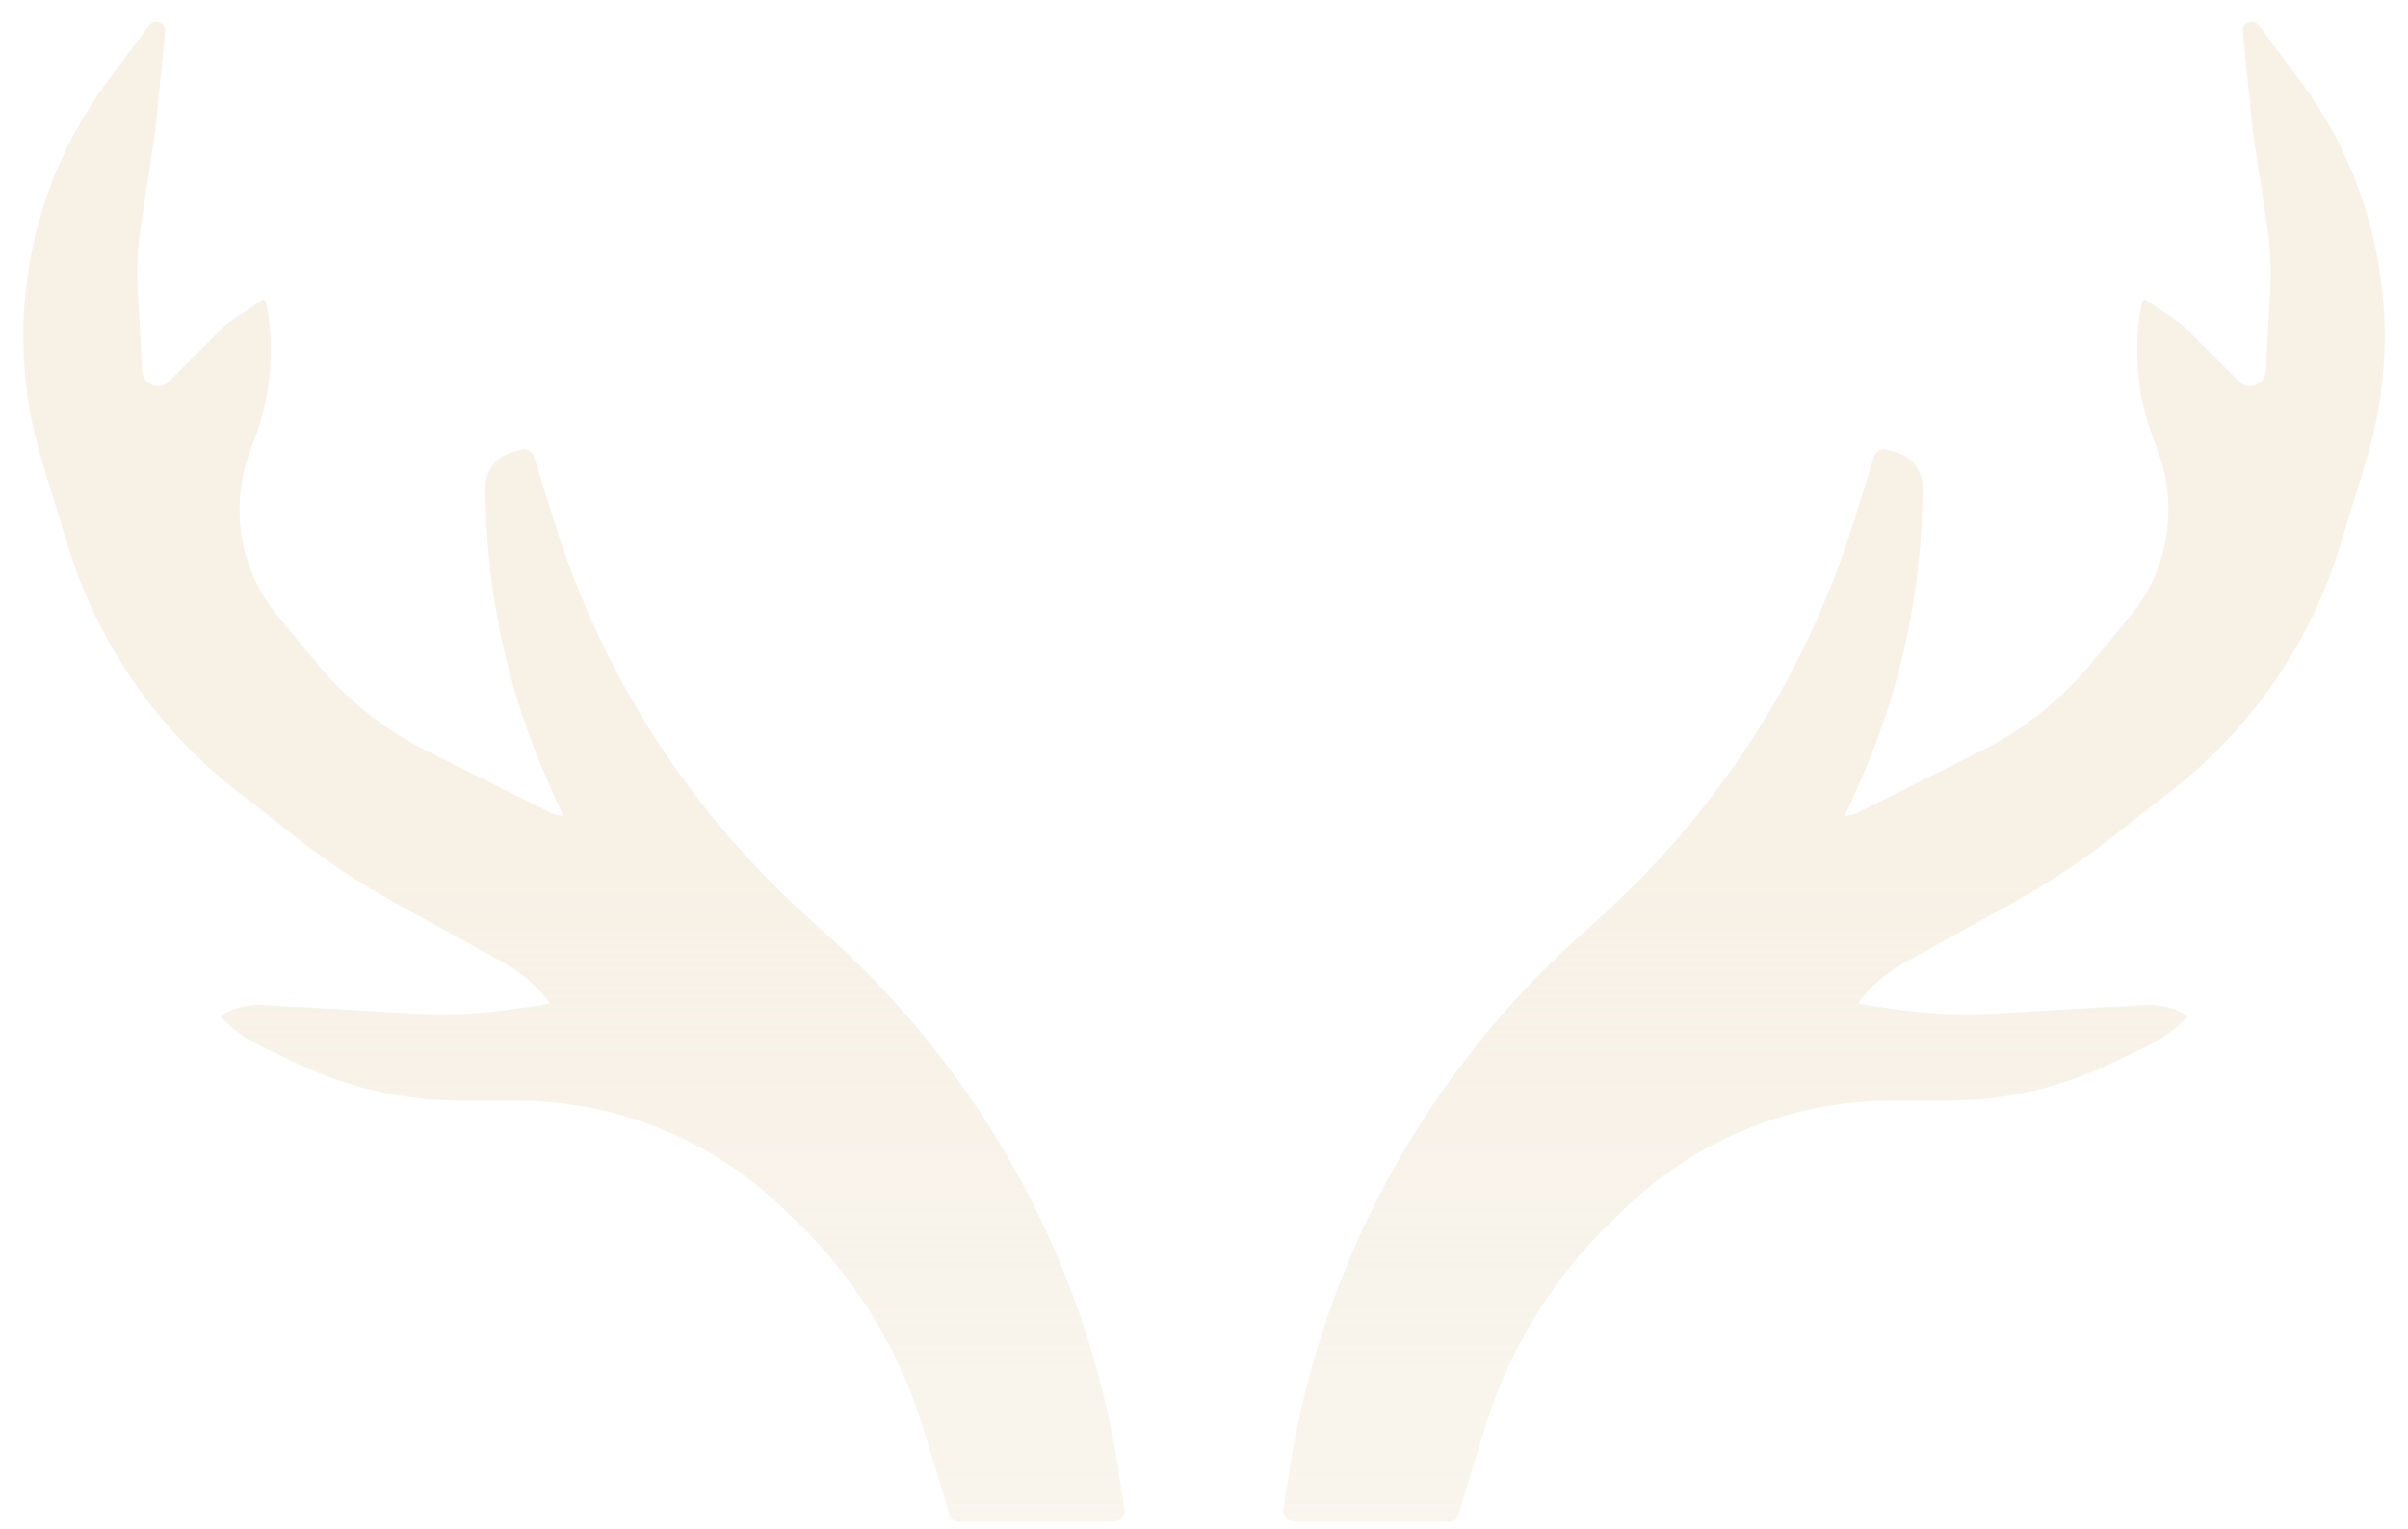
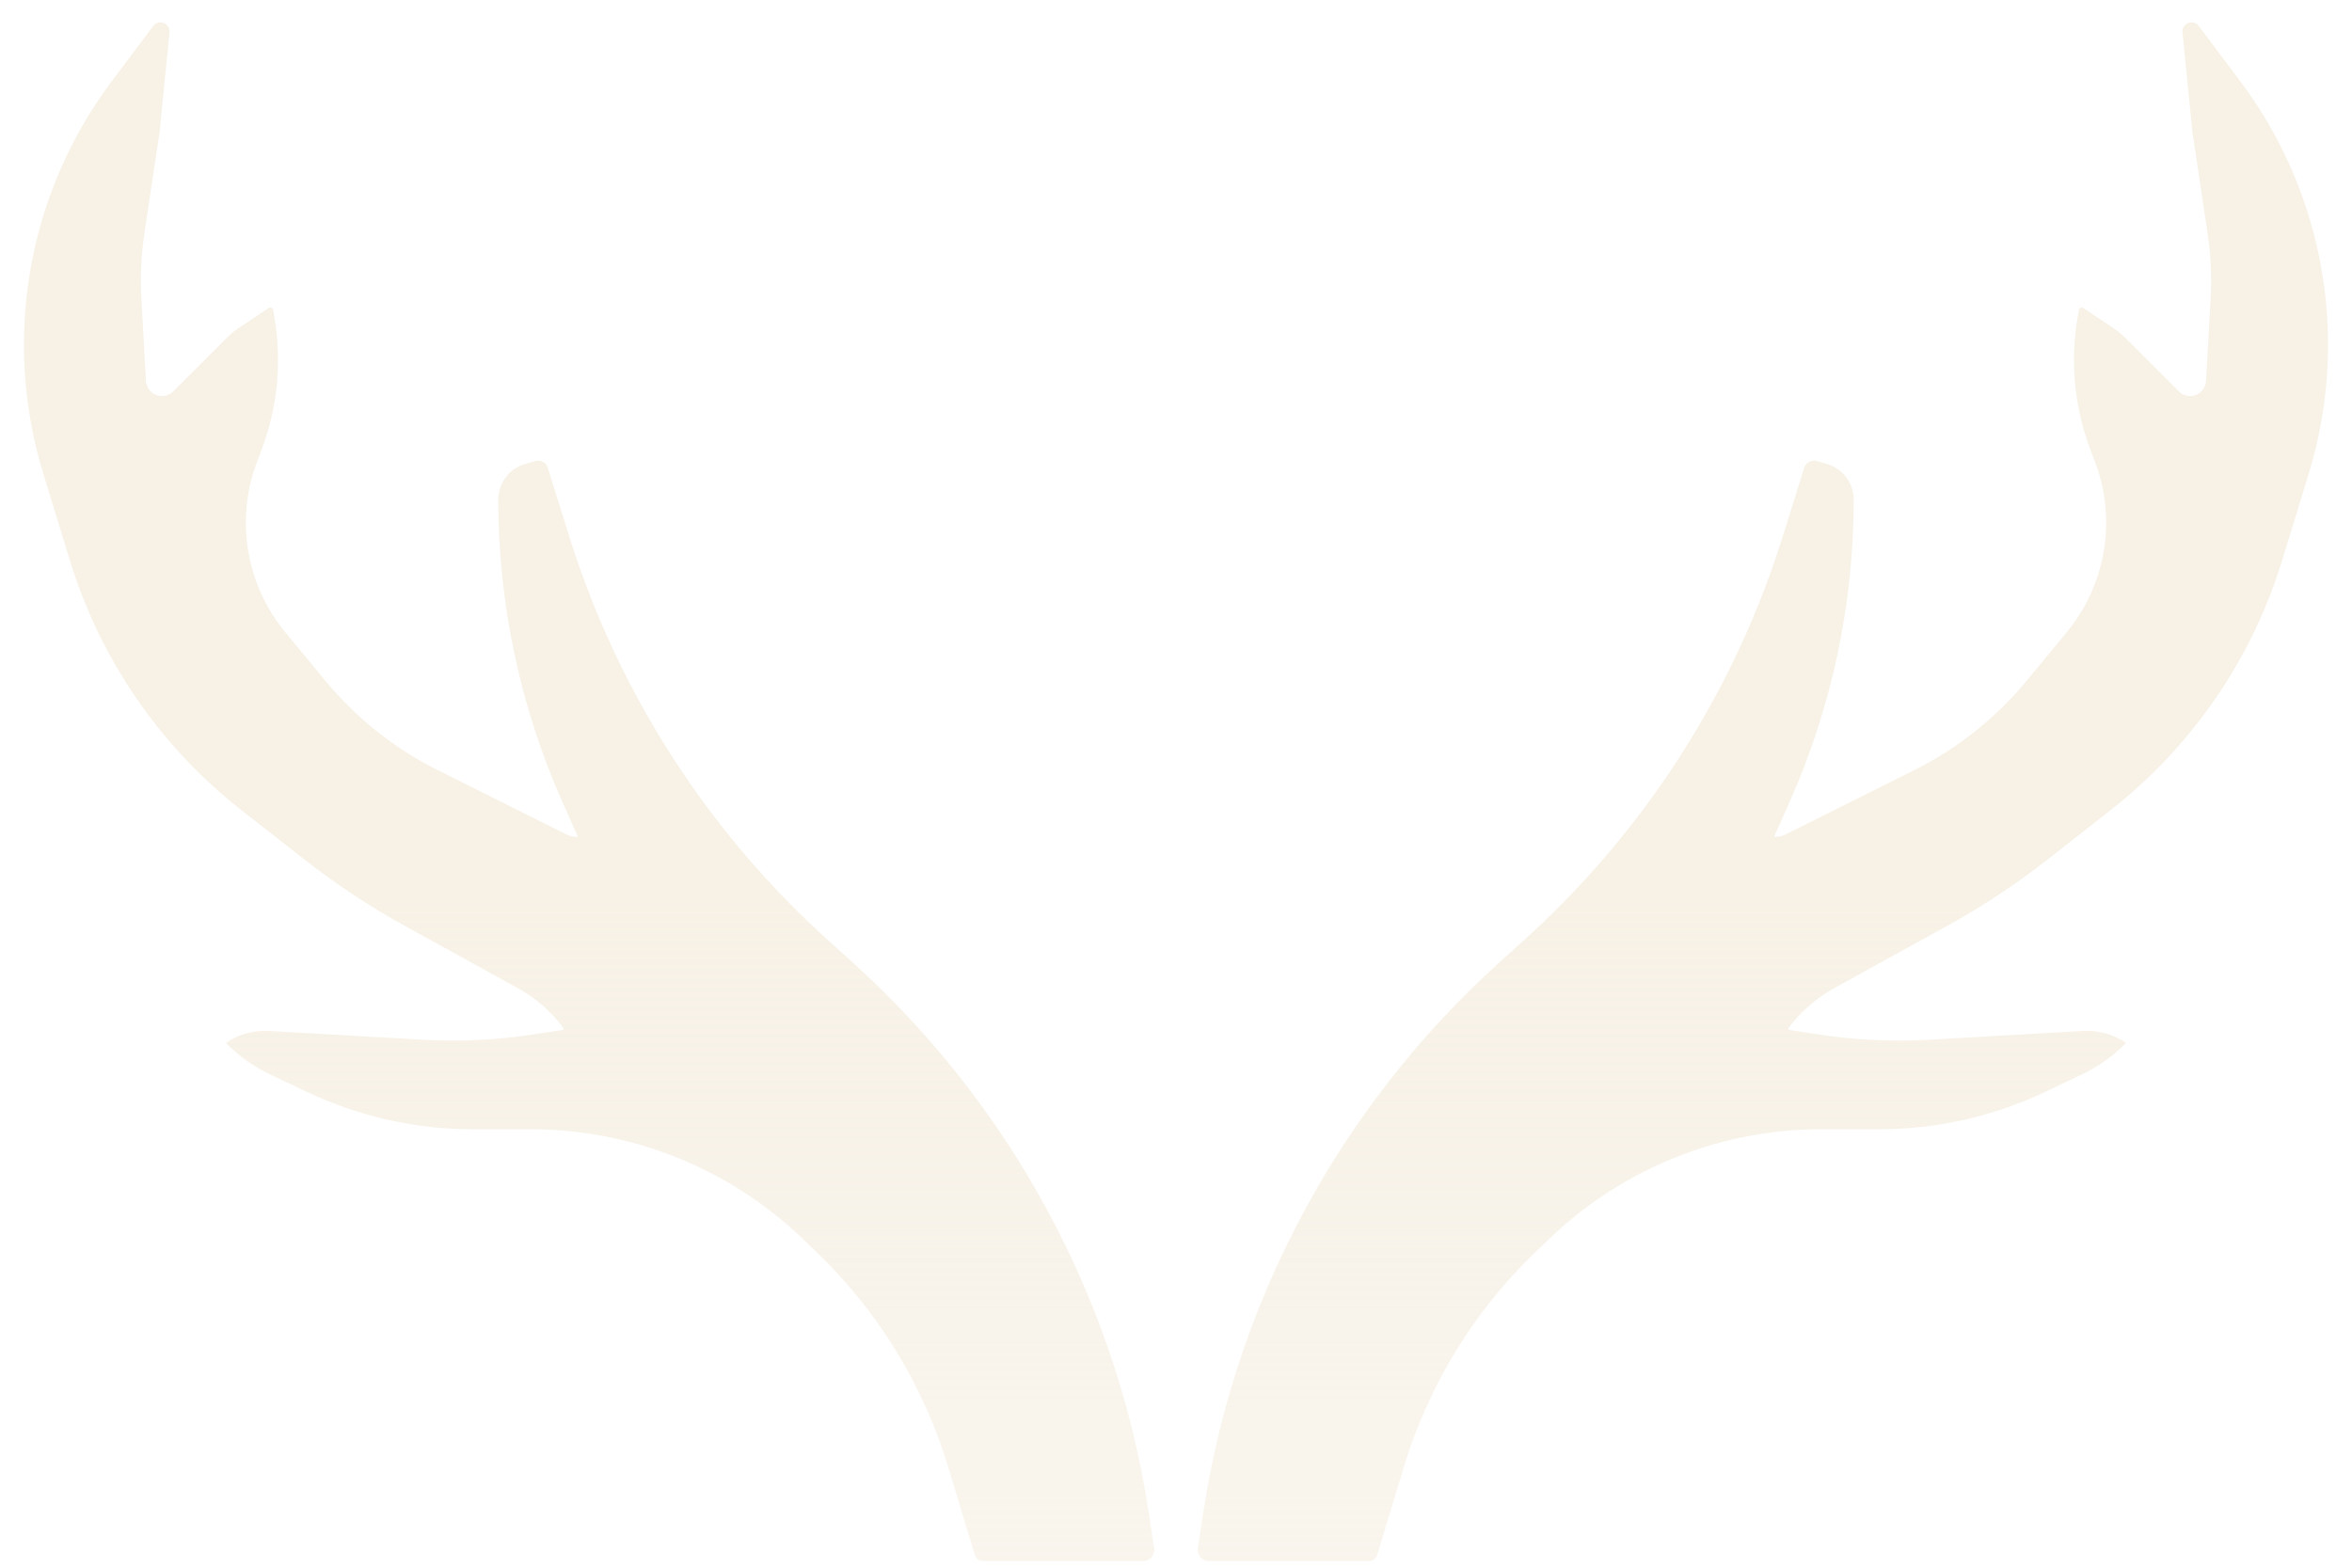
- <svg xmlns="http://www.w3.org/2000/svg" width="186" height="118" viewBox="0 0 186 118" fill="none">
-   <path d="M173.244 2.438C173.175 1.75 174.055 1.407 174.47 1.96L177.582 6.11C179.517 8.689 181.064 11.538 182.174 14.566C184.656 21.336 184.858 28.732 182.747 35.627L180.744 42.169C179.263 47.008 176.831 51.502 173.592 55.39C171.869 57.457 169.931 59.336 167.812 60.995L163.043 64.727C160.685 66.573 158.183 68.227 155.561 69.673L147.031 74.379C145.692 75.118 144.526 76.133 143.608 77.356C143.559 77.421 143.597 77.515 143.678 77.527L145.851 77.862C148.609 78.286 151.405 78.42 154.191 78.26L165.764 77.599C166.891 77.535 168.008 77.839 168.947 78.465C168.975 78.483 168.978 78.522 168.955 78.545L168.901 78.599C167.974 79.526 166.895 80.288 165.711 80.852L162.959 82.162C159.036 84.031 154.745 85 150.4 85H146.062C142.062 85 138.105 85.812 134.429 87.388C131.169 88.784 128.189 90.757 125.629 93.21L124.588 94.208C119.941 98.661 116.52 104.236 114.653 110.395L112.638 117.046C112.556 117.315 112.307 117.5 112.025 117.5H99.98C99.464 117.5 99.07 117.041 99.147 116.532L99.544 113.908C100.837 105.376 103.696 97.157 107.977 89.665C111.636 83.262 116.284 77.477 121.748 72.525L123.801 70.665C127.588 67.232 130.979 63.386 133.911 59.199C137.946 53.434 141.068 47.081 143.167 40.365L144.777 35.214C144.901 34.817 145.319 34.591 145.719 34.706L146.469 34.92C147.671 35.263 148.5 36.362 148.5 37.613C148.5 45.45 146.855 53.201 143.672 60.363L142.512 62.972C142.507 62.985 142.516 63 142.531 63C142.839 63 143.144 62.928 143.42 62.79L153.06 57.97C156.317 56.341 159.198 54.05 161.517 51.242L164.536 47.588C166.452 45.269 167.5 42.355 167.5 39.346C167.5 37.795 167.221 36.256 166.676 34.803L166.29 33.772C165.117 30.646 164.789 27.266 165.338 23.973L165.445 23.327C165.471 23.174 165.647 23.098 165.776 23.184L168.014 24.676C168.337 24.892 168.638 25.138 168.913 25.413L172.958 29.458C173.497 29.997 174.394 29.908 174.817 29.274C174.937 29.095 175.006 28.886 175.018 28.671L175.363 22.459C175.454 20.824 175.378 19.184 175.135 17.564L174 10L173.244 2.438Z" fill="url(#paint0_linear_2450_581)" />
+ <svg xmlns="http://www.w3.org/2000/svg" width="177" height="118" viewBox="0 0 177 118" fill="none">
+   <path d="M164.244 2.438C164.175 1.75 165.055 1.407 165.47 1.96L168.582 6.11C170.517 8.689 172.064 11.538 173.174 14.566C175.656 21.336 175.858 28.732 173.747 35.627L171.744 42.169C170.263 47.008 167.831 51.502 164.592 55.39C162.869 57.457 160.931 59.336 158.812 60.995L154.043 64.727C151.685 66.573 149.183 68.227 146.561 69.673L138.031 74.379C136.692 75.118 135.526 76.133 134.608 77.356C134.559 77.421 134.597 77.515 134.678 77.527L136.851 77.862C139.609 78.286 142.405 78.42 145.191 78.26L156.764 77.599C157.891 77.535 159.008 77.839 159.947 78.465C159.975 78.483 159.978 78.522 159.955 78.545L159.901 78.599C158.974 79.526 157.895 80.288 156.711 80.852L153.959 82.162C150.036 84.031 145.745 85 141.4 85H137.062C133.062 85 129.105 85.812 125.429 87.388C122.169 88.784 119.189 90.757 116.629 93.21L115.588 94.208C110.941 98.661 107.52 104.236 105.653 110.395L103.638 117.046C103.556 117.315 103.307 117.5 103.025 117.5H90.98C90.464 117.5 90.07 117.041 90.147 116.532L90.544 113.908C91.837 105.376 94.696 97.157 98.977 89.665C102.636 83.262 107.284 77.477 112.748 72.525L114.801 70.665C118.588 67.232 121.979 63.386 124.911 59.199C128.946 53.434 132.068 47.081 134.167 40.365L135.777 35.214C135.901 34.817 136.319 34.591 136.719 34.706L137.469 34.92C138.671 35.263 139.5 36.362 139.5 37.613C139.5 45.45 137.855 53.201 134.672 60.363L133.512 62.972C133.507 62.985 133.516 63 133.531 63C133.839 63 134.144 62.928 134.42 62.79L144.06 57.97C147.317 56.341 150.198 54.05 152.517 51.242L155.536 47.588C157.452 45.269 158.5 42.355 158.5 39.346C158.5 37.795 158.221 36.256 157.676 34.803L157.29 33.772C156.117 30.646 155.789 27.266 156.338 23.973L156.445 23.327C156.471 23.174 156.647 23.098 156.776 23.184L159.014 24.676C159.337 24.892 159.638 25.138 159.913 25.413L163.958 29.458C164.497 29.997 165.394 29.908 165.817 29.274C165.937 29.095 166.006 28.886 166.018 28.671L166.363 22.459C166.454 20.824 166.378 19.184 166.135 17.564L165 10L164.244 2.438Z" fill="url(#paint0_linear_2450_581)" />
  <path d="M12.756 2.438C12.825 1.75 11.945 1.407 11.53 1.96L8.418 6.11C6.483 8.689 4.936 11.538 3.826 14.566C1.344 21.336 1.142 28.732 3.253 35.627L5.256 42.169C6.737 47.008 9.169 51.502 12.408 55.39C14.131 57.457 16.069 59.336 18.188 60.995L22.957 64.727C25.315 66.573 27.817 68.227 30.439 69.673L38.969 74.379C40.308 75.118 41.474 76.133 42.392 77.356C42.441 77.421 42.403 77.515 42.322 77.527L40.149 77.862C37.391 78.286 34.595 78.42 31.809 78.26L20.236 77.599C19.11 77.535 17.992 77.839 17.053 78.465C17.026 78.483 17.022 78.522 17.045 78.545L17.099 78.599C18.026 79.526 19.105 80.288 20.288 80.852L23.041 82.162C26.964 84.031 31.255 85 35.6 85H39.938C43.938 85 47.895 85.812 51.571 87.388C54.831 88.784 57.811 90.757 60.371 93.21L61.412 94.208C66.059 98.661 69.481 104.236 71.347 110.395L73.362 117.046C73.444 117.315 73.693 117.5 73.975 117.5H86.02C86.536 117.5 86.93 117.041 86.853 116.532L86.456 113.908C85.163 105.376 82.304 97.157 78.023 89.665C74.364 83.262 69.716 77.477 64.252 72.525L62.199 70.665C58.412 67.232 55.021 63.386 52.089 59.199C48.054 53.434 44.932 47.081 42.833 40.365L41.223 35.214C41.099 34.817 40.681 34.591 40.281 34.706L39.531 34.92C38.329 35.263 37.5 36.362 37.5 37.613C37.5 45.45 39.145 53.201 42.328 60.363L43.488 62.972C43.493 62.985 43.484 63 43.469 63C43.161 63 42.856 62.928 42.58 62.79L32.94 57.97C29.683 56.341 26.802 54.05 24.483 51.242L21.464 47.588C19.548 45.269 18.5 42.355 18.5 39.346C18.5 37.795 18.779 36.256 19.324 34.803L19.71 33.772C20.883 30.646 21.211 27.266 20.662 23.973L20.555 23.327C20.529 23.174 20.354 23.098 20.224 23.184L17.986 24.676C17.663 24.892 17.362 25.138 17.087 25.413L13.042 29.458C12.503 29.997 11.605 29.908 11.183 29.274C11.063 29.095 10.994 28.886 10.982 28.671L10.637 22.459C10.546 20.824 10.622 19.184 10.865 17.564L12 10L12.756 2.438Z" fill="url(#paint1_linear_2450_581)" />
  <defs>
-     <linearGradient id="paint0_linear_2450_581" x1="142.5" y1="0" x2="142.5" y2="117.5" gradientUnits="userSpaceOnUse">
+     <linearGradient id="paint0_linear_2450_581" x1="133.5" y1="0" x2="133.5" y2="117.5" gradientUnits="userSpaceOnUse">
      <stop offset="0.558" stop-color="#F7F1E6" />
      <stop offset="1" stop-color="#F7F1E6" stop-opacity="0.7" />
    </linearGradient>
    <linearGradient id="paint1_linear_2450_581" x1="43.5" y1="0" x2="43.5" y2="117.5" gradientUnits="userSpaceOnUse">
      <stop offset="0.558" stop-color="#F7F1E6" />
      <stop offset="1" stop-color="#F7F1E6" stop-opacity="0.7" />
    </linearGradient>
  </defs>
</svg>
